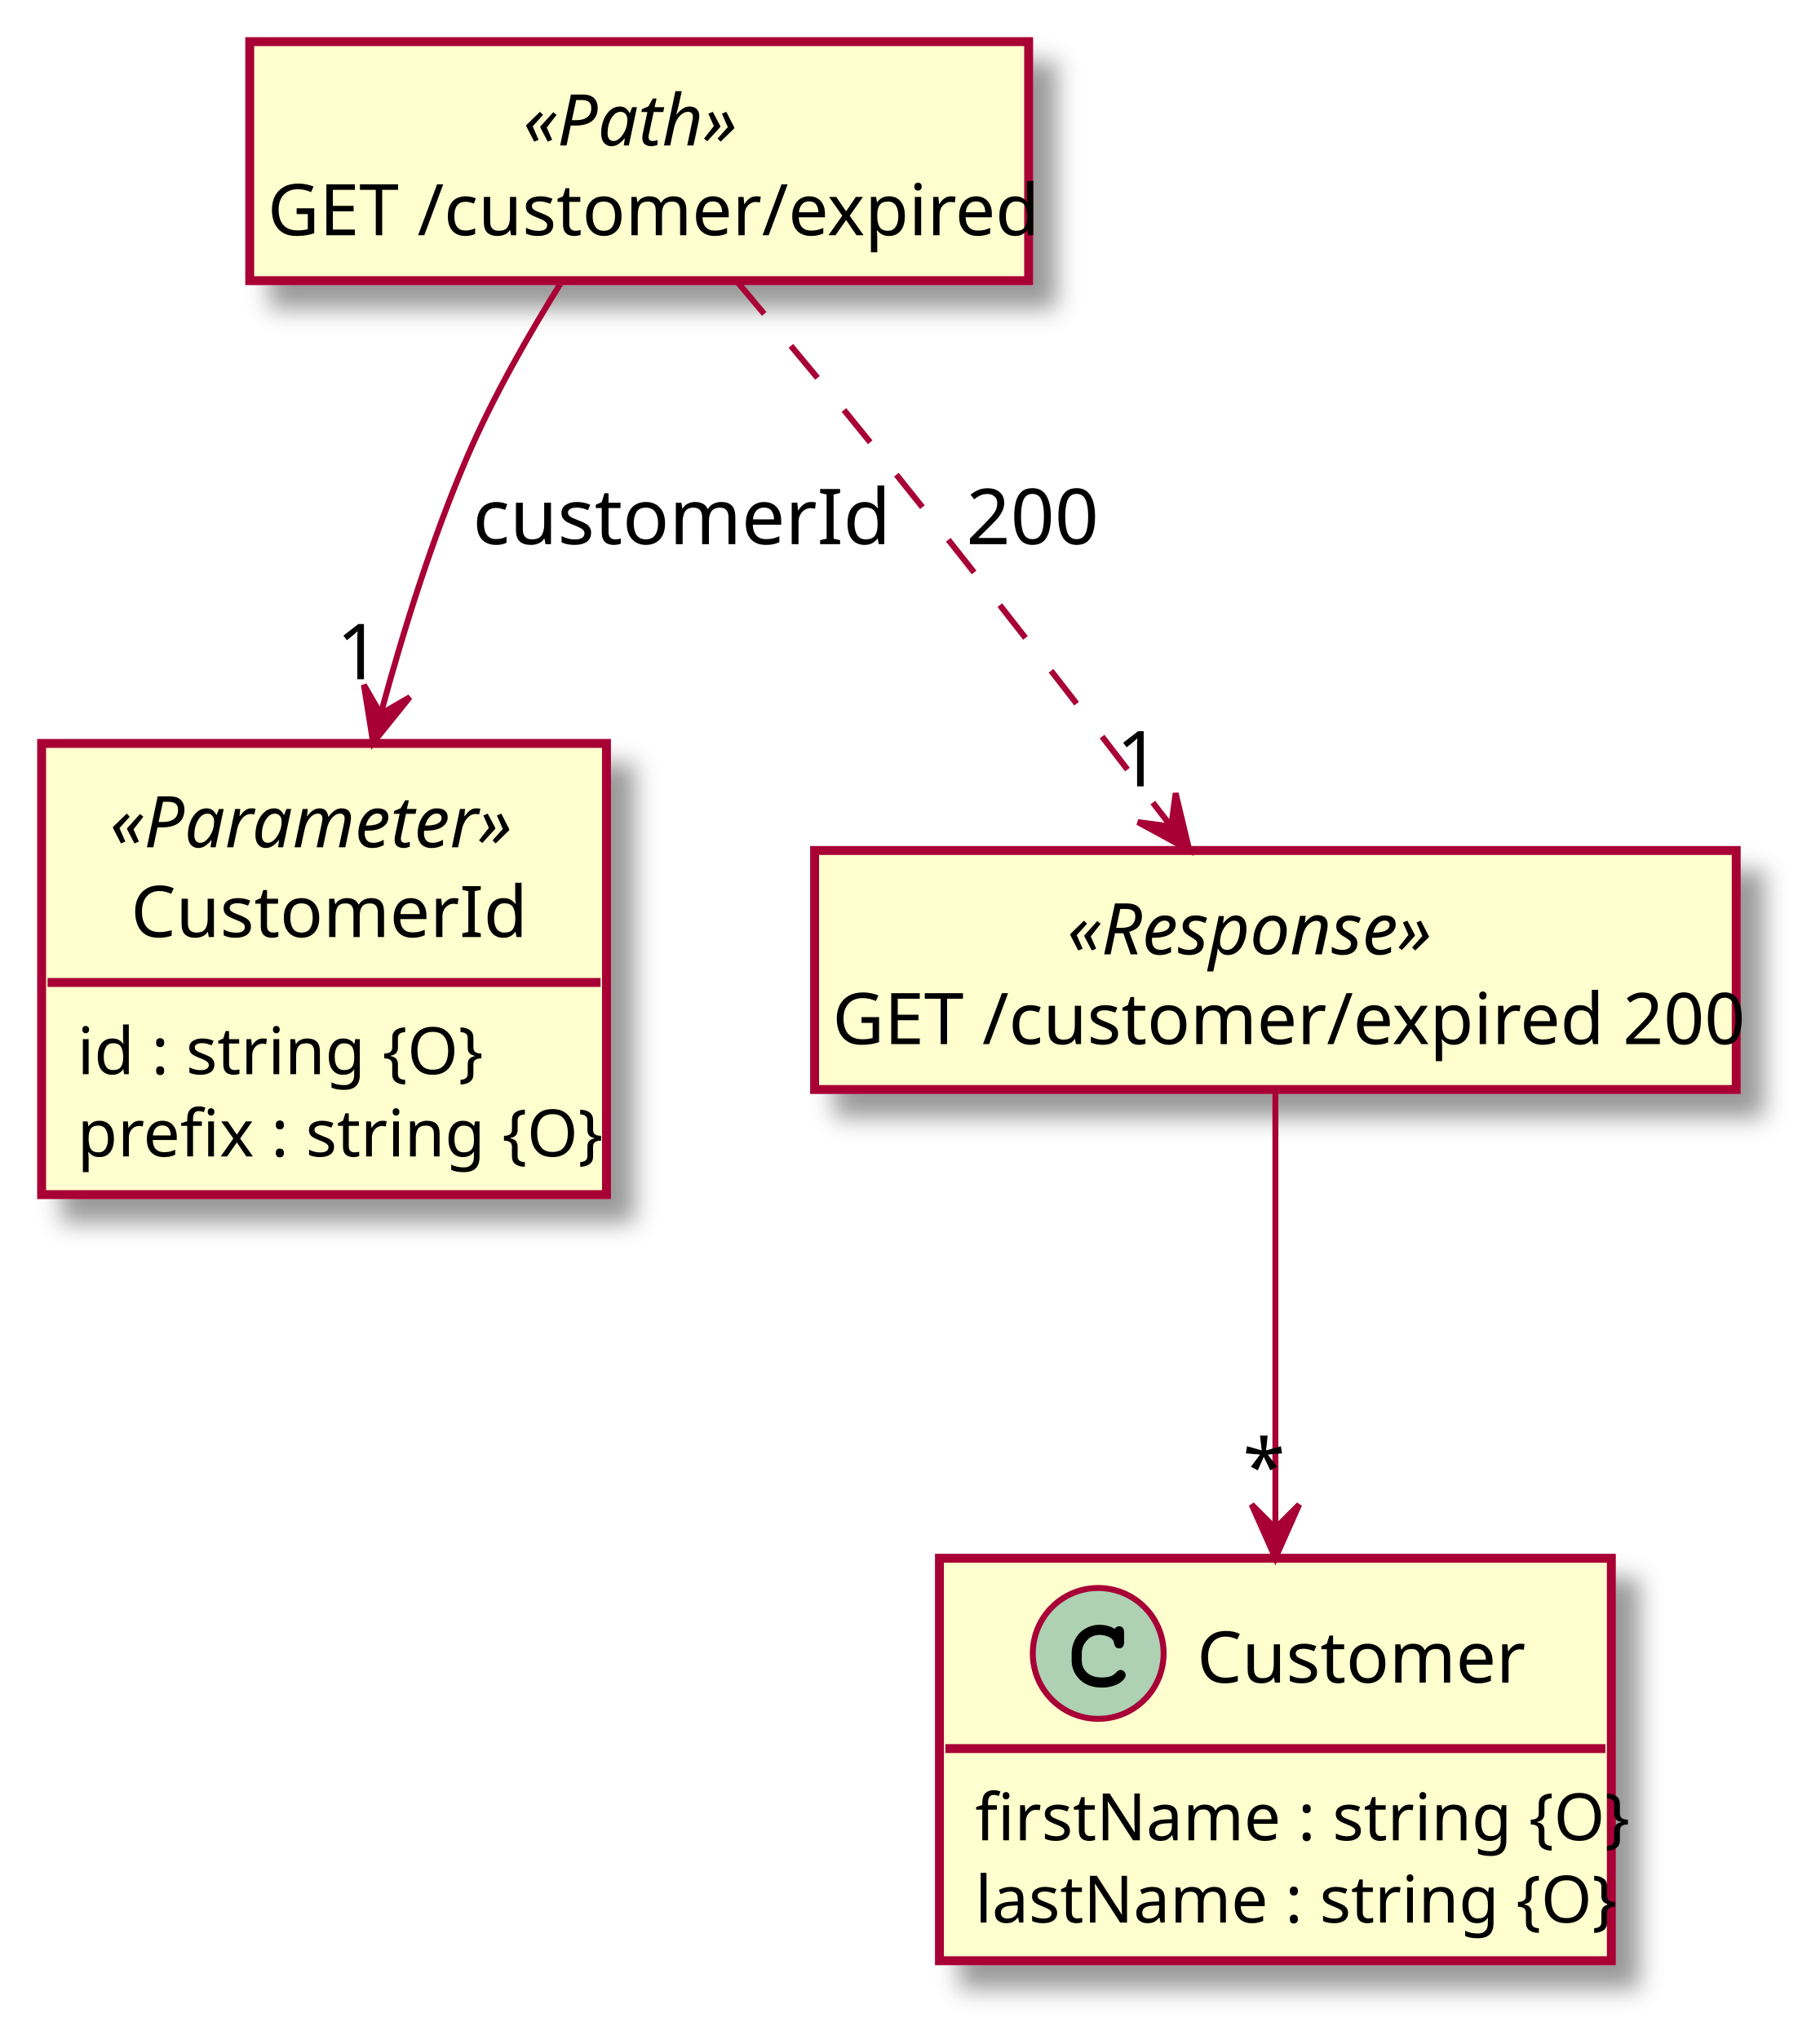
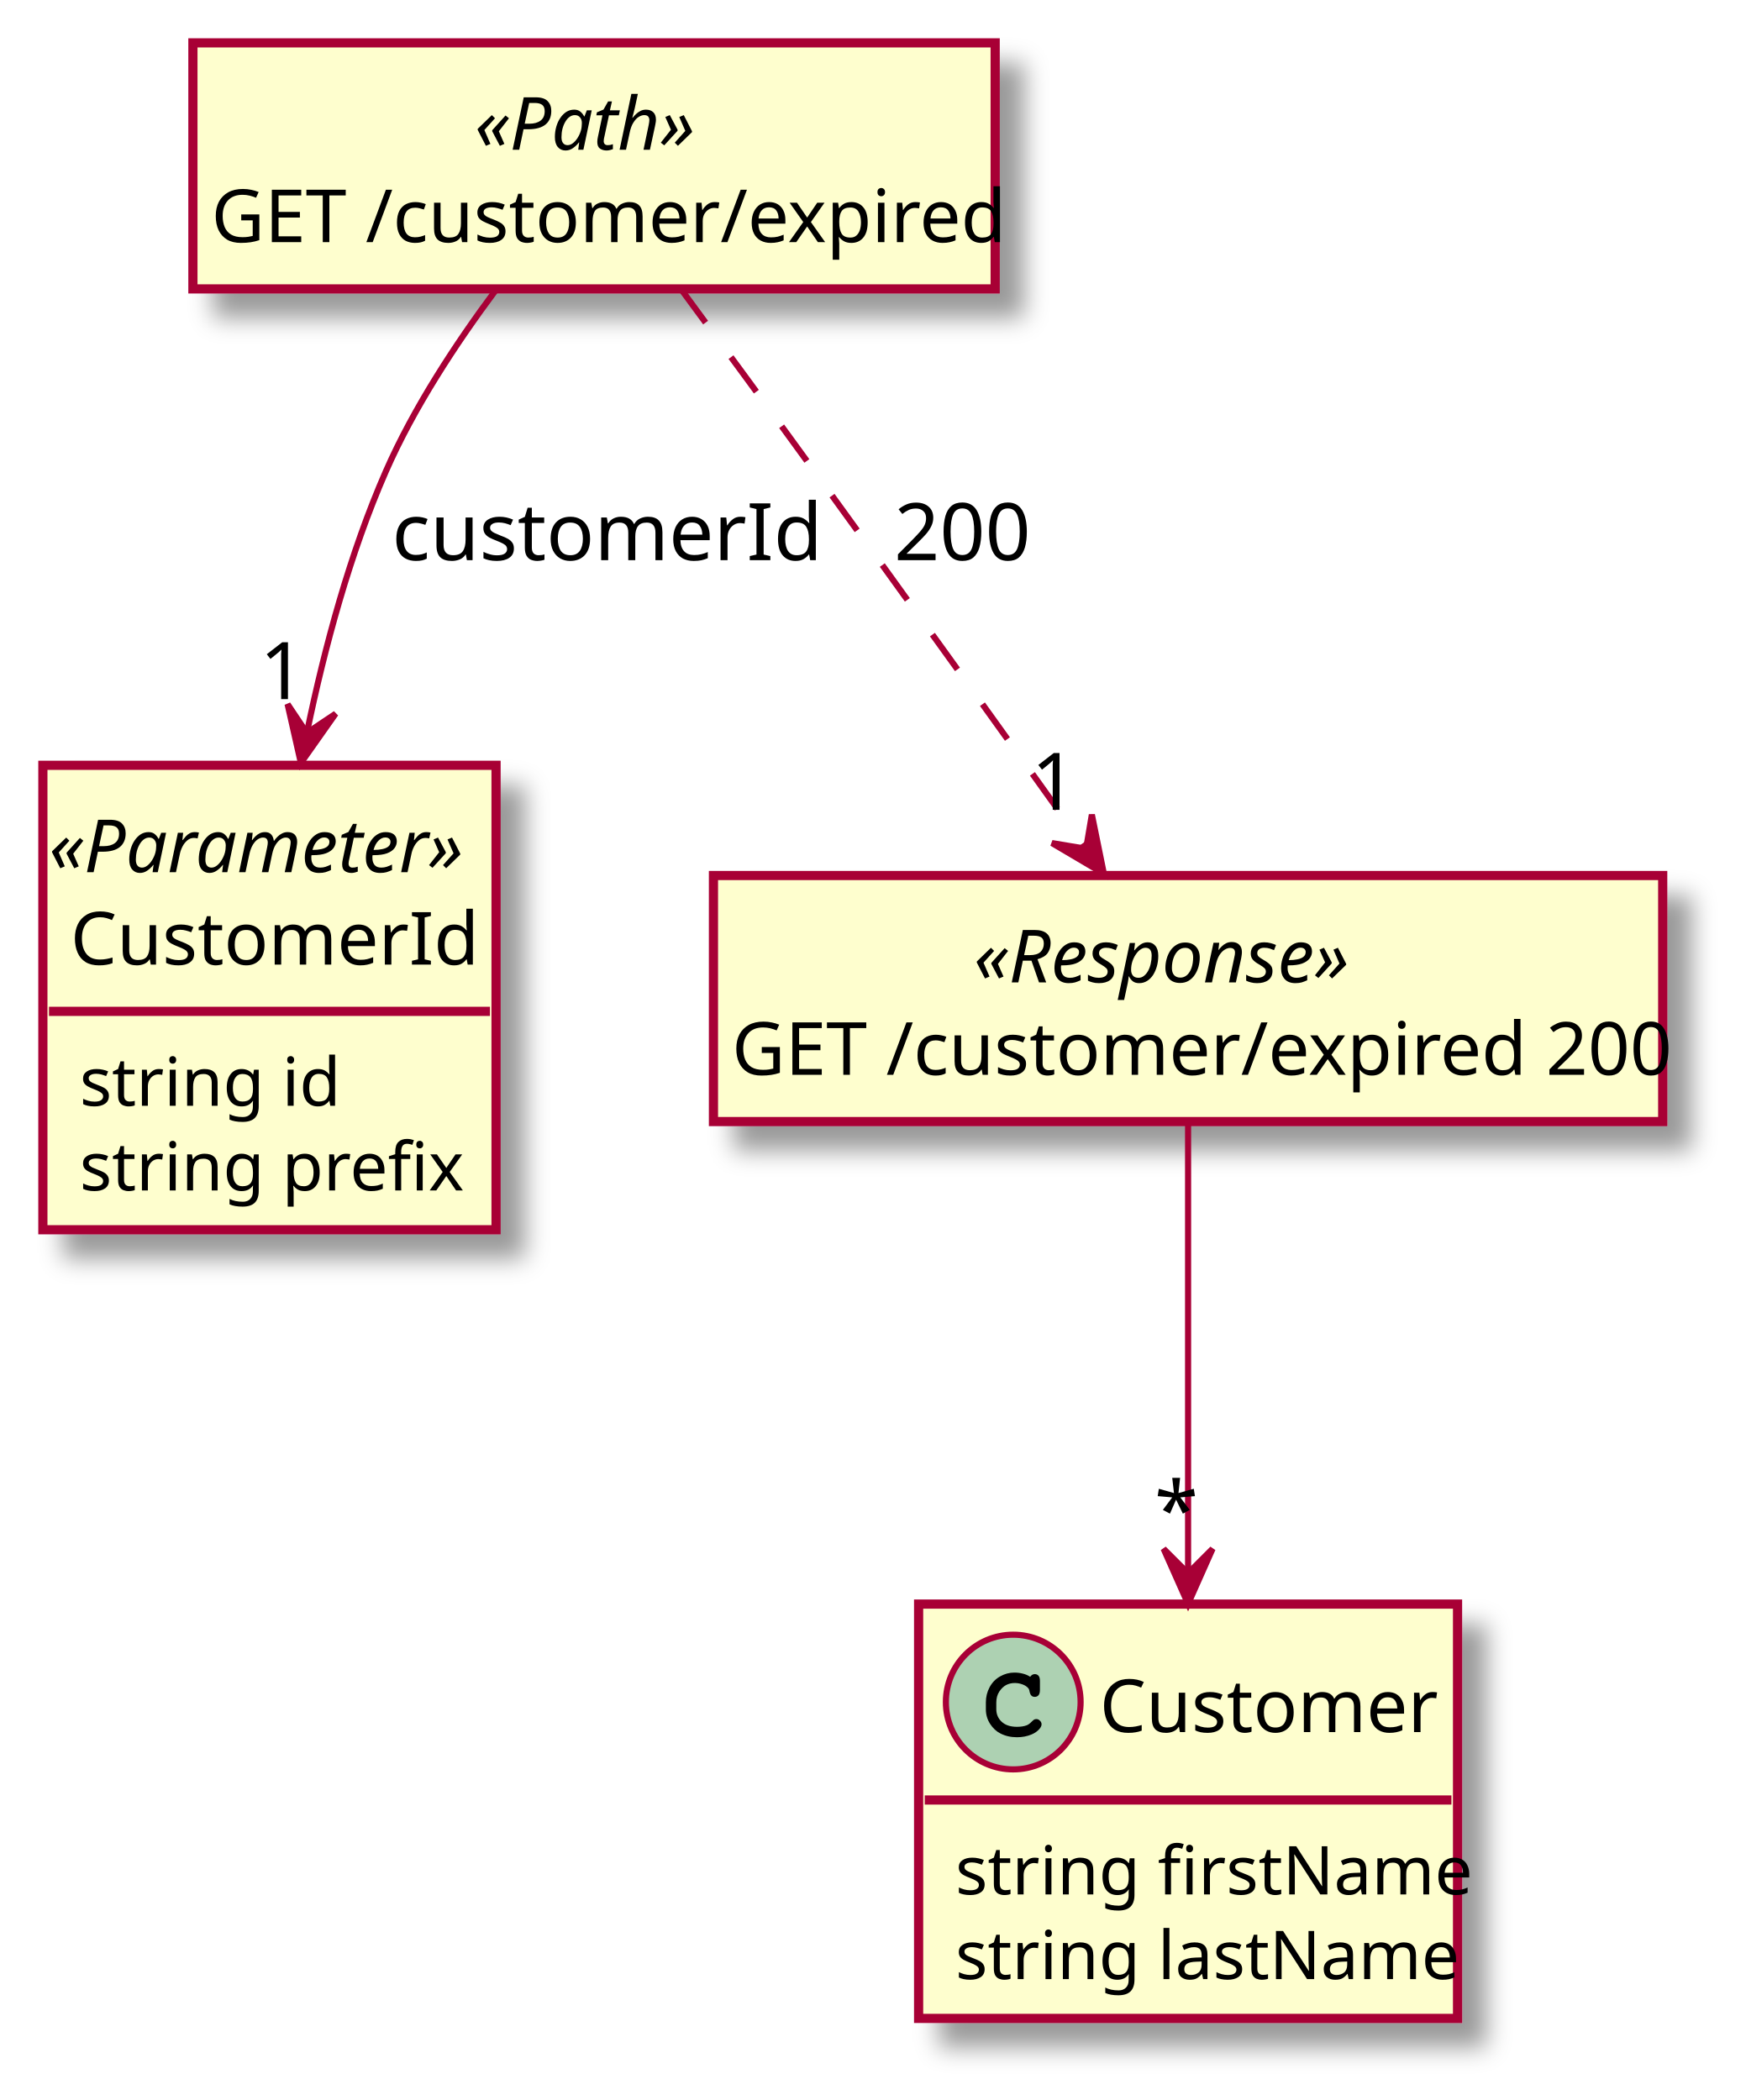
- <svg xmlns="http://www.w3.org/2000/svg" contentScriptType="application/ecmascript" contentStyleType="text/css" height="343px" preserveAspectRatio="none" style="width:306px;height:343px;background:#FFFFFF;" version="1.1" viewBox="0 0 306 343" width="306px" zoomAndPan="magnify">
+ <svg xmlns="http://www.w3.org/2000/svg" contentScriptType="application/ecmascript" contentStyleType="text/css" height="343px" preserveAspectRatio="none" style="width:285px;height:343px;background:#FFFFFF;" version="1.1" viewBox="0 0 285 343" width="285px" zoomAndPan="magnify">
  <defs>
-     <filter height="300%" id="fk1vqpqyu7yw2" width="300%" x="-1" y="-1">
+     <filter height="300%" id="fkumramq7cwgw" width="300%" x="-1" y="-1">
      <feGaussianBlur result="blurOut" stdDeviation="2.0" />
      <feColorMatrix in="blurOut" result="blurOut2" type="matrix" values="0 0 0 0 0 0 0 0 0 0 0 0 0 0 0 0 0 0 .4 0" />
      <feOffset dx="4.0" dy="4.0" in="blurOut2" result="blurOut3" />
      <feBlend in="SourceGraphic" in2="blurOut3" mode="normal" />
    </filter>
  </defs>
  <g>
-     <rect codeLine="8" fill="#FEFECE" filter="url(#fk1vqpqyu7yw2)" height="67.672" id="Customer" style="stroke:#A80036;stroke-width:1.5;" width="113" x="158" y="262" />
-     <ellipse cx="184.7" cy="278" fill="#ADD1B2" rx="11" ry="11" style="stroke:#A80036;stroke-width:1.0;" />
-     <path d="M187.466,273.875 Q187.622,273.656 187.809,273.547 Q187.997,273.438 188.216,273.438 Q188.591,273.438 188.825,273.703 Q189.059,273.953 189.059,274.562 L189.059,276.016 Q189.059,276.625 188.825,276.891 Q188.591,277.156 188.216,277.156 Q187.872,277.156 187.669,276.953 Q187.466,276.766 187.356,276.25 Q187.309,275.891 187.122,275.703 Q186.794,275.328 186.184,275.109 Q185.575,274.891 184.95,274.891 Q184.184,274.891 183.544,275.219 Q182.919,275.547 182.419,276.297 Q181.934,277.047 181.934,278.078 L181.934,279.172 Q181.934,280.406 182.825,281.234 Q183.716,282.047 185.309,282.047 Q186.247,282.047 186.903,281.797 Q187.294,281.641 187.716,281.203 Q187.981,280.938 188.122,280.859 Q188.278,280.781 188.481,280.781 Q188.809,280.781 189.059,281.047 Q189.325,281.297 189.325,281.641 Q189.325,281.984 188.981,282.391 Q188.481,282.969 187.684,283.297 Q186.606,283.75 185.309,283.75 Q183.794,283.75 182.591,283.125 Q181.606,282.625 180.919,281.562 Q180.231,280.484 180.231,279.203 L180.231,278.047 Q180.231,276.719 180.841,275.578 Q181.466,274.422 182.559,273.812 Q183.653,273.188 184.887,273.188 Q185.622,273.188 186.262,273.359 Q186.919,273.516 187.466,273.875 Z " fill="#000000" />
-     <text fill="#000000" font-family="sans-serif" font-size="12" lengthAdjust="spacing" textLength="55" x="201.3" y="282.91">Customer
+     <rect codeLine="8" fill="#FEFECE" filter="url(#fkumramq7cwgw)" height="67.672" id="Customer" style="stroke:#A80036;stroke-width:1.5;" width="88" x="150" y="262" />
+     <ellipse cx="165.45" cy="278" fill="#ADD1B2" rx="11" ry="11" style="stroke:#A80036;stroke-width:1.0;" />
+     <path d="M168.216,273.875 Q168.372,273.656 168.559,273.547 Q168.747,273.438 168.966,273.438 Q169.341,273.438 169.575,273.703 Q169.809,273.953 169.809,274.562 L169.809,276.016 Q169.809,276.625 169.575,276.891 Q169.341,277.156 168.966,277.156 Q168.622,277.156 168.419,276.953 Q168.216,276.766 168.106,276.25 Q168.059,275.891 167.872,275.703 Q167.544,275.328 166.934,275.109 Q166.325,274.891 165.7,274.891 Q164.934,274.891 164.294,275.219 Q163.669,275.547 163.169,276.297 Q162.684,277.047 162.684,278.078 L162.684,279.172 Q162.684,280.406 163.575,281.234 Q164.466,282.047 166.059,282.047 Q166.997,282.047 167.653,281.797 Q168.044,281.641 168.466,281.203 Q168.731,280.938 168.872,280.859 Q169.028,280.781 169.231,280.781 Q169.559,280.781 169.809,281.047 Q170.075,281.297 170.075,281.641 Q170.075,281.984 169.731,282.391 Q169.231,282.969 168.434,283.297 Q167.356,283.75 166.059,283.75 Q164.544,283.75 163.341,283.125 Q162.356,282.625 161.669,281.562 Q160.981,280.484 160.981,279.203 L160.981,278.047 Q160.981,276.719 161.591,275.578 Q162.216,274.422 163.309,273.812 Q164.403,273.188 165.637,273.188 Q166.372,273.188 167.012,273.359 Q167.669,273.516 168.216,273.875 Z " fill="#000000" />
+     <text fill="#000000" font-family="sans-serif" font-size="12" lengthAdjust="spacing" textLength="55" x="179.55" y="282.91">Customer
        </text>
-     <line style="stroke:#A80036;stroke-width:1.5;" x1="159" x2="270" y1="294" y2="294" />
-     <text fill="#000000" font-family="sans-serif" font-size="11" lengthAdjust="spacing" textLength="101" x="164" y="309.419">firstName : string {O}
+     <line style="stroke:#A80036;stroke-width:1.5;" x1="151" x2="237" y1="294" y2="294" />
+     <text fill="#000000" font-family="sans-serif" font-size="11" lengthAdjust="spacing" textLength="76" x="156" y="309.419">string firstName
        </text>
-     <text fill="#000000" font-family="sans-serif" font-size="11" lengthAdjust="spacing" textLength="99" x="164" y="323.255">lastName : string {O}
+     <text fill="#000000" font-family="sans-serif" font-size="11" lengthAdjust="spacing" textLength="74" x="156" y="323.255">string lastName
        </text>
-     <rect codeLine="13" fill="#FEFECE" filter="url(#fk1vqpqyu7yw2)" height="75.859" id="CustomerId" style="stroke:#A80036;stroke-width:1.5;" width="95" x="7" y="125" />
-     <text fill="#000000" font-family="sans-serif" font-size="12" font-style="italic" lengthAdjust="spacing" textLength="72" x="18.5" y="142.457">«Parameter»
+     <rect codeLine="13" fill="#FEFECE" filter="url(#fkumramq7cwgw)" height="75.859" id="CustomerId" style="stroke:#A80036;stroke-width:1.5;" width="74" x="7" y="125" />
+     <text fill="#000000" font-family="sans-serif" font-size="12" font-style="italic" lengthAdjust="spacing" textLength="72" x="8" y="142.457">«Parameter»
        </text>
-     <text fill="#000000" font-family="sans-serif" font-size="12" lengthAdjust="spacing" textLength="65" x="22" y="157.551">CustomerId
+     <text fill="#000000" font-family="sans-serif" font-size="12" lengthAdjust="spacing" textLength="65" x="11.5" y="157.551">CustomerId
        </text>
-     <line style="stroke:#A80036;stroke-width:1.5;" x1="8" x2="101" y1="165.188" y2="165.188" />
-     <text fill="#000000" font-family="sans-serif" font-size="11" lengthAdjust="spacing" textLength="63" x="13" y="180.606">id : string {O}
+     <line style="stroke:#A80036;stroke-width:1.5;" x1="8" x2="80" y1="165.188" y2="165.188" />
+     <text fill="#000000" font-family="sans-serif" font-size="11" lengthAdjust="spacing" textLength="38" x="13" y="180.606">string id
        </text>
-     <text fill="#000000" font-family="sans-serif" font-size="11" lengthAdjust="spacing" textLength="83" x="13" y="194.442">prefix : string {O}
+     <text fill="#000000" font-family="sans-serif" font-size="11" lengthAdjust="spacing" textLength="58" x="13" y="194.442">string prefix
        </text>
-     <rect codeLine="18" fill="#FEFECE" filter="url(#fk1vqpqyu7yw2)" height="40.188" id="GET /customer/expired" style="stroke:#A80036;stroke-width:1.5;" width="131" x="42" y="7" />
-     <text fill="#000000" font-family="sans-serif" font-size="12" font-style="italic" lengthAdjust="spacing" textLength="39" x="88" y="24.457">«Path»
+     <rect codeLine="18" fill="#FEFECE" filter="url(#fkumramq7cwgw)" height="40.188" id="GET /customer/expired" style="stroke:#A80036;stroke-width:1.5;" width="131" x="31.5" y="7" />
+     <text fill="#000000" font-family="sans-serif" font-size="12" font-style="italic" lengthAdjust="spacing" textLength="39" x="77.5" y="24.457">«Path»
        </text>
-     <text fill="#000000" font-family="sans-serif" font-size="12" lengthAdjust="spacing" textLength="125" x="45" y="39.551">GET /customer/expired
+     <text fill="#000000" font-family="sans-serif" font-size="12" lengthAdjust="spacing" textLength="125" x="34.5" y="39.551">GET /customer/expired
        </text>
-     <rect codeLine="21" fill="#FEFECE" filter="url(#fk1vqpqyu7yw2)" height="40.188" id="GET /customer/expired 200" style="stroke:#A80036;stroke-width:1.5;" width="155" x="137" y="143" />
-     <text fill="#000000" font-family="sans-serif" font-size="12" font-style="italic" lengthAdjust="spacing" textLength="70" x="179.5" y="160.457">«Response»
+     <rect codeLine="21" fill="#FEFECE" filter="url(#fkumramq7cwgw)" height="40.188" id="GET /customer/expired 200" style="stroke:#A80036;stroke-width:1.5;" width="155" x="116.5" y="143" />
+     <text fill="#000000" font-family="sans-serif" font-size="12" font-style="italic" lengthAdjust="spacing" textLength="70" x="159" y="160.457">«Response»
        </text>
-     <text fill="#000000" font-family="sans-serif" font-size="12" lengthAdjust="spacing" textLength="149" x="140" y="175.551">GET /customer/expired 200
+     <text fill="#000000" font-family="sans-serif" font-size="12" lengthAdjust="spacing" textLength="149" x="119.5" y="175.551">GET /customer/expired 200
        </text>
-     <path codeLine="24" d="M94.43,47.41 C88.96,56.17 82.86,66.82 78.5,77 C72.69,90.56 67.86,105.93 64.09,119.83 " fill="none" id="GET /customer/expired-to-CustomerId" style="stroke:#A80036;stroke-width:1.0;" />
-     <polygon fill="#A80036" points="62.75,124.88,68.931,117.212,64.037,120.048,61.2,115.154,62.75,124.88" style="stroke:#A80036;stroke-width:1.0;" />
-     <text fill="#000000" font-family="sans-serif" font-size="13" lengthAdjust="spacing" textLength="64" x="79.5" y="91.495">customerId
+     <path codeLine="24" d="M80.9,47.46 C74.49,56.06 67.57,66.57 63,77 C57.16,90.32 53.02,105.63 50.14,119.56 " fill="none" id="GET /customer/expired-to-CustomerId" style="stroke:#A80036;stroke-width:1.0;" />
+     <polygon fill="#A80036" points="49.13,124.62,54.804,116.57,50.102,119.716,46.957,115.014,49.13,124.62" style="stroke:#A80036;stroke-width:1.0;" />
+     <text fill="#000000" font-family="sans-serif" font-size="13" lengthAdjust="spacing" textLength="64" x="64" y="91.495">customerId
        </text>
-     <text fill="#000000" font-family="sans-serif" font-size="13" lengthAdjust="spacing" textLength="7" x="56.596" y="114.204">1
+     <text fill="#000000" font-family="sans-serif" font-size="13" lengthAdjust="spacing" textLength="7" x="42.41" y="114.186">1
        </text>
-     <path codeLine="26" d="M214.5,183.05 C214.5,202.33 214.5,232.67 214.5,256.9 " fill="none" id="GET /customer/expired 200-to-Customer" style="stroke:#A80036;stroke-width:1.0;" />
-     <polygon fill="#A80036" points="214.5,261.97,218.5,252.97,214.5,256.97,210.5,252.97,214.5,261.97" style="stroke:#A80036;stroke-width:1.0;" />
-     <text fill="#000000" font-family="sans-serif" font-size="13" lengthAdjust="spacing" textLength="5" x="209.008" y="251.257">*
+     <path codeLine="26" d="M194,183.05 C194,202.33 194,232.67 194,256.9 " fill="none" id="GET /customer/expired 200-to-Customer" style="stroke:#A80036;stroke-width:1.0;" />
+     <polygon fill="#A80036" points="194,261.97,198,252.97,194,256.97,190,252.97,194,261.97" style="stroke:#A80036;stroke-width:1.0;" />
+     <text fill="#000000" font-family="sans-serif" font-size="13" lengthAdjust="spacing" textLength="5" x="188.508" y="251.257">*
        </text>
-     <path codeLine="28" d="M124.02,47.42 C131.57,56.36 140.56,67.16 148.5,77 C165.15,97.65 183.63,121.54 196.79,138.72 " fill="none" id="GET /customer/expired-to-GET /customer/expired 200" style="stroke:#A80036;stroke-width:1.0;stroke-dasharray:7.0,7.0;" />
-     <polygon fill="#A80036" points="200.02,142.94,197.721,133.363,196.979,138.971,191.371,138.229,200.02,142.94" style="stroke:#A80036;stroke-width:1.0;" />
-     <text fill="#000000" font-family="sans-serif" font-size="13" lengthAdjust="spacing" textLength="21" x="162.5" y="91.495">200
+     <path codeLine="28" d="M111.07,47.05 C117.74,56.1 125.81,67.09 133,77 C148.05,97.73 165.04,121.42 177.25,138.52 " fill="none" id="GET /customer/expired-to-GET /customer/expired 200" style="stroke:#A80036;stroke-width:1.0;stroke-dasharray:7.0,7.0;" />
+     <polygon fill="#A80036" points="180.25,142.71,178.287,133.059,177.349,138.637,171.771,137.7,180.25,142.71" style="stroke:#A80036;stroke-width:1.0;" />
+     <text fill="#000000" font-family="sans-serif" font-size="13" lengthAdjust="spacing" textLength="21" x="146" y="91.495">200
        </text>
-     <text fill="#000000" font-family="sans-serif" font-size="13" lengthAdjust="spacing" textLength="7" x="187.738" y="132.217">1
+     <text fill="#000000" font-family="sans-serif" font-size="13" lengthAdjust="spacing" textLength="7" x="168.398" y="132.272">1
        </text>
  </g>
</svg>
